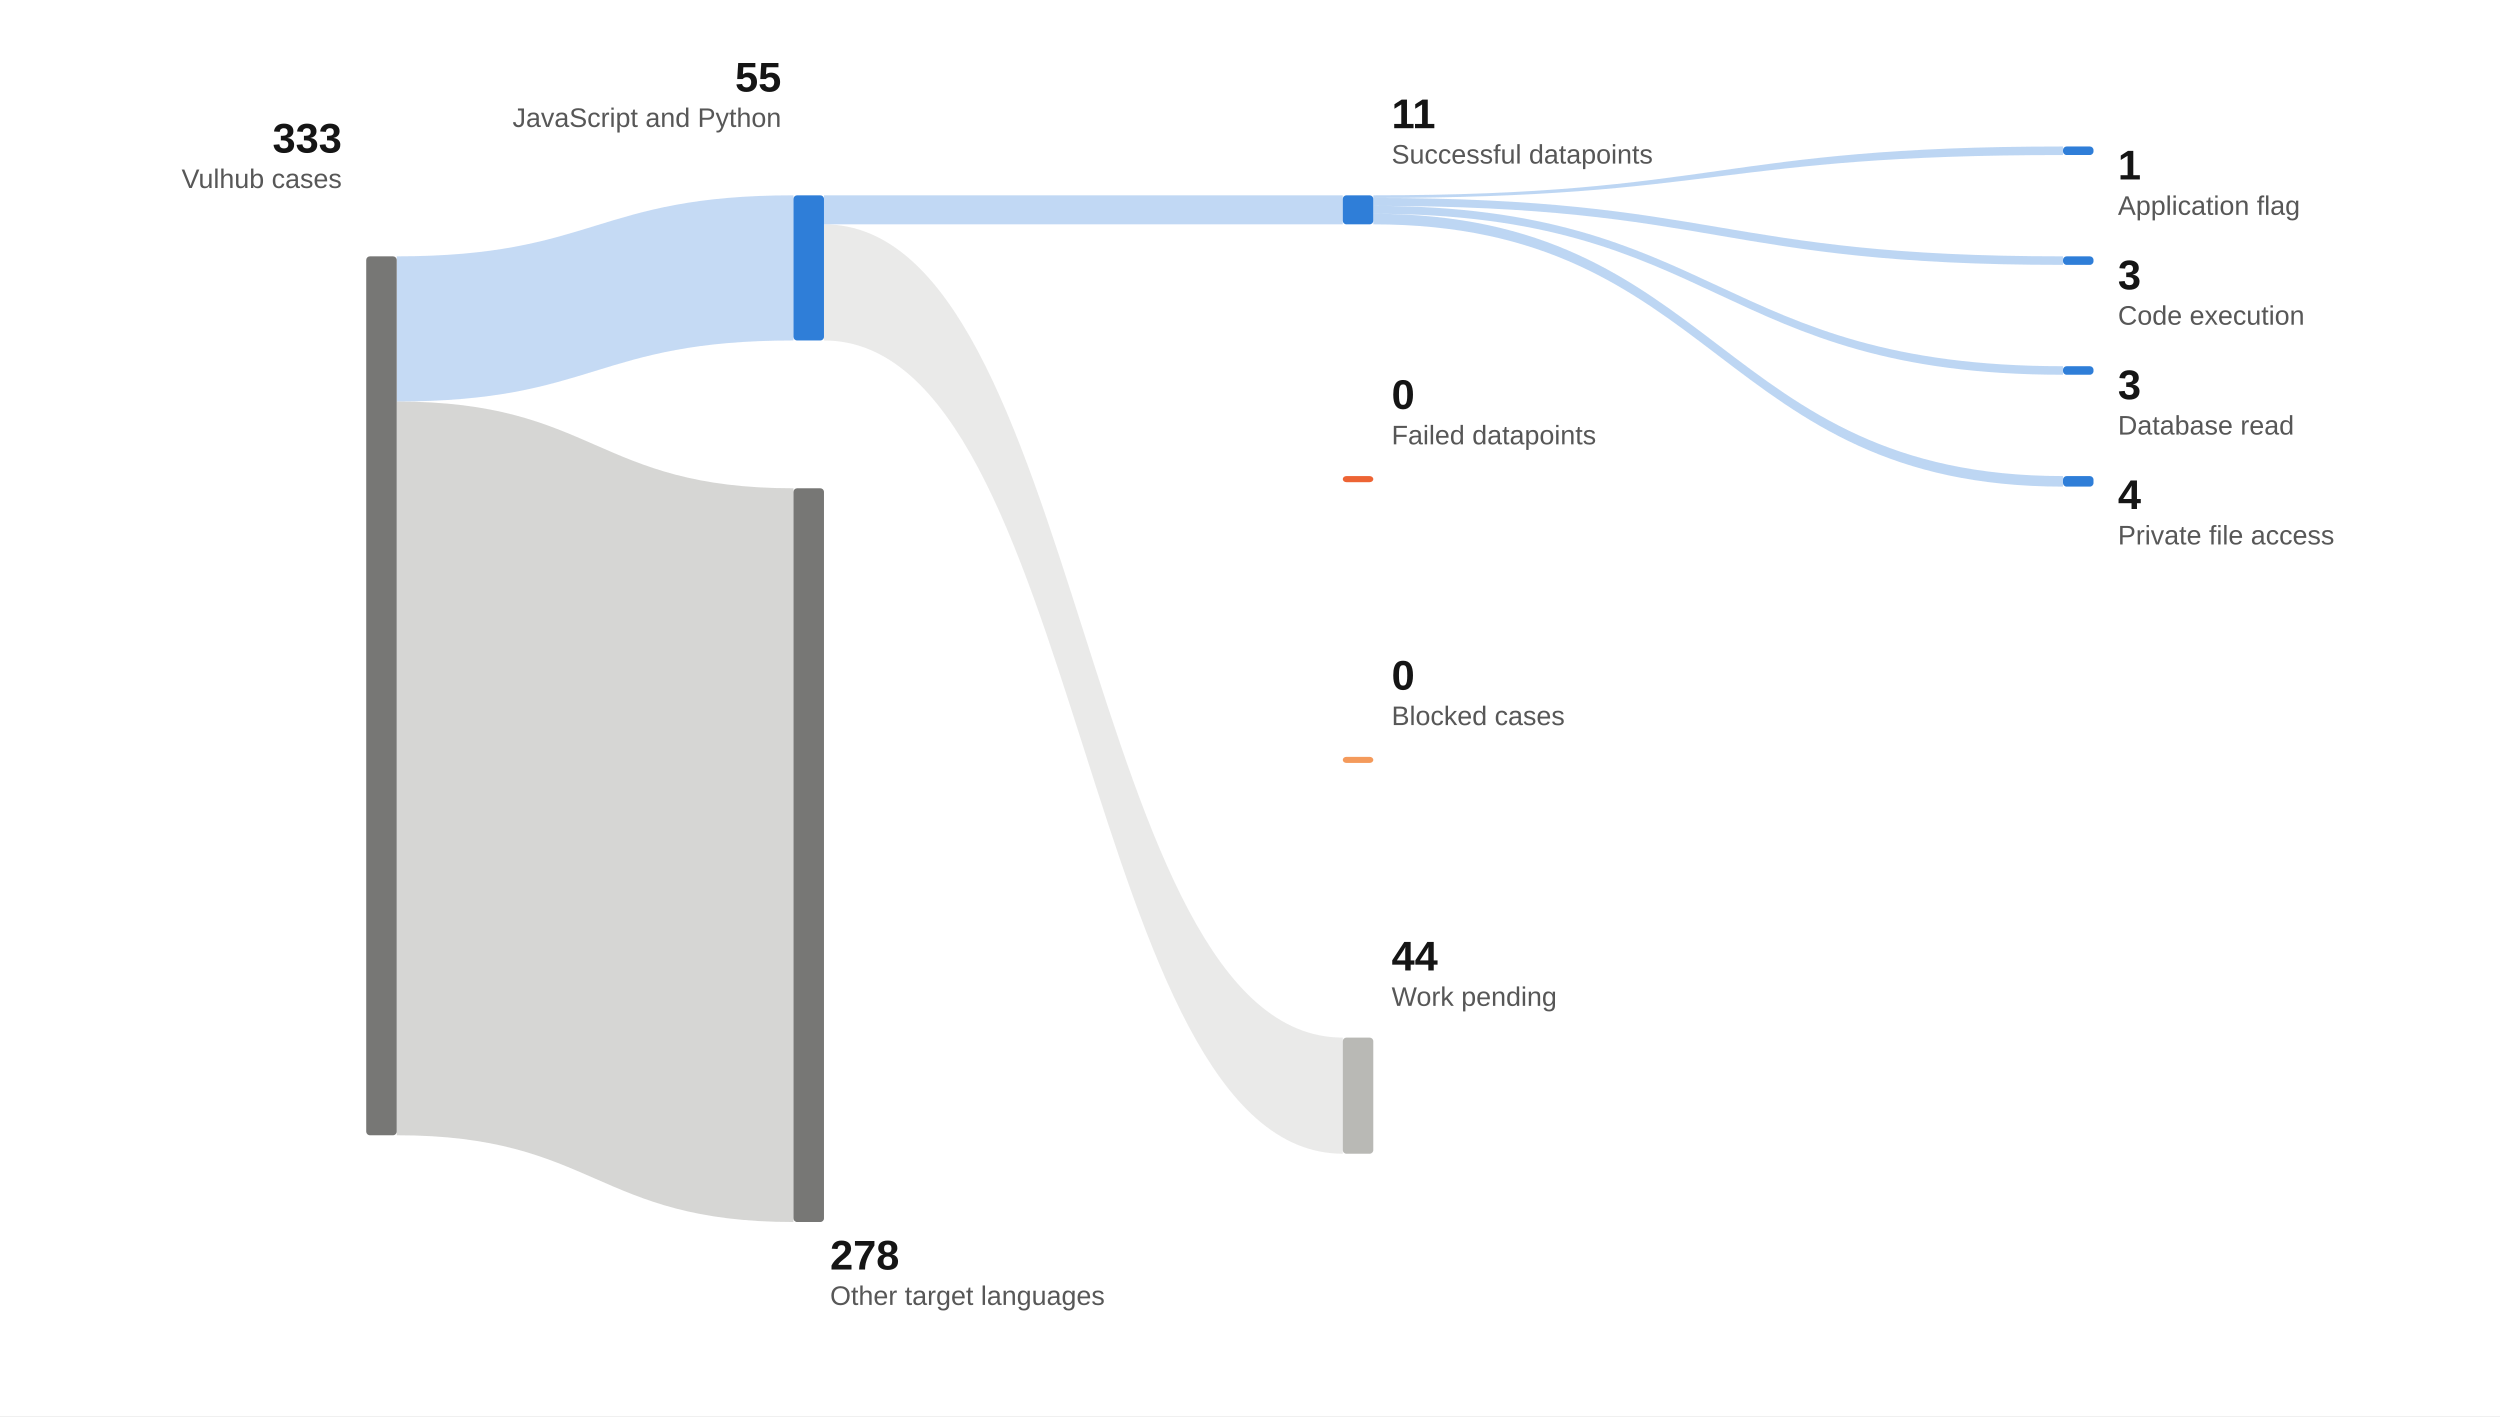
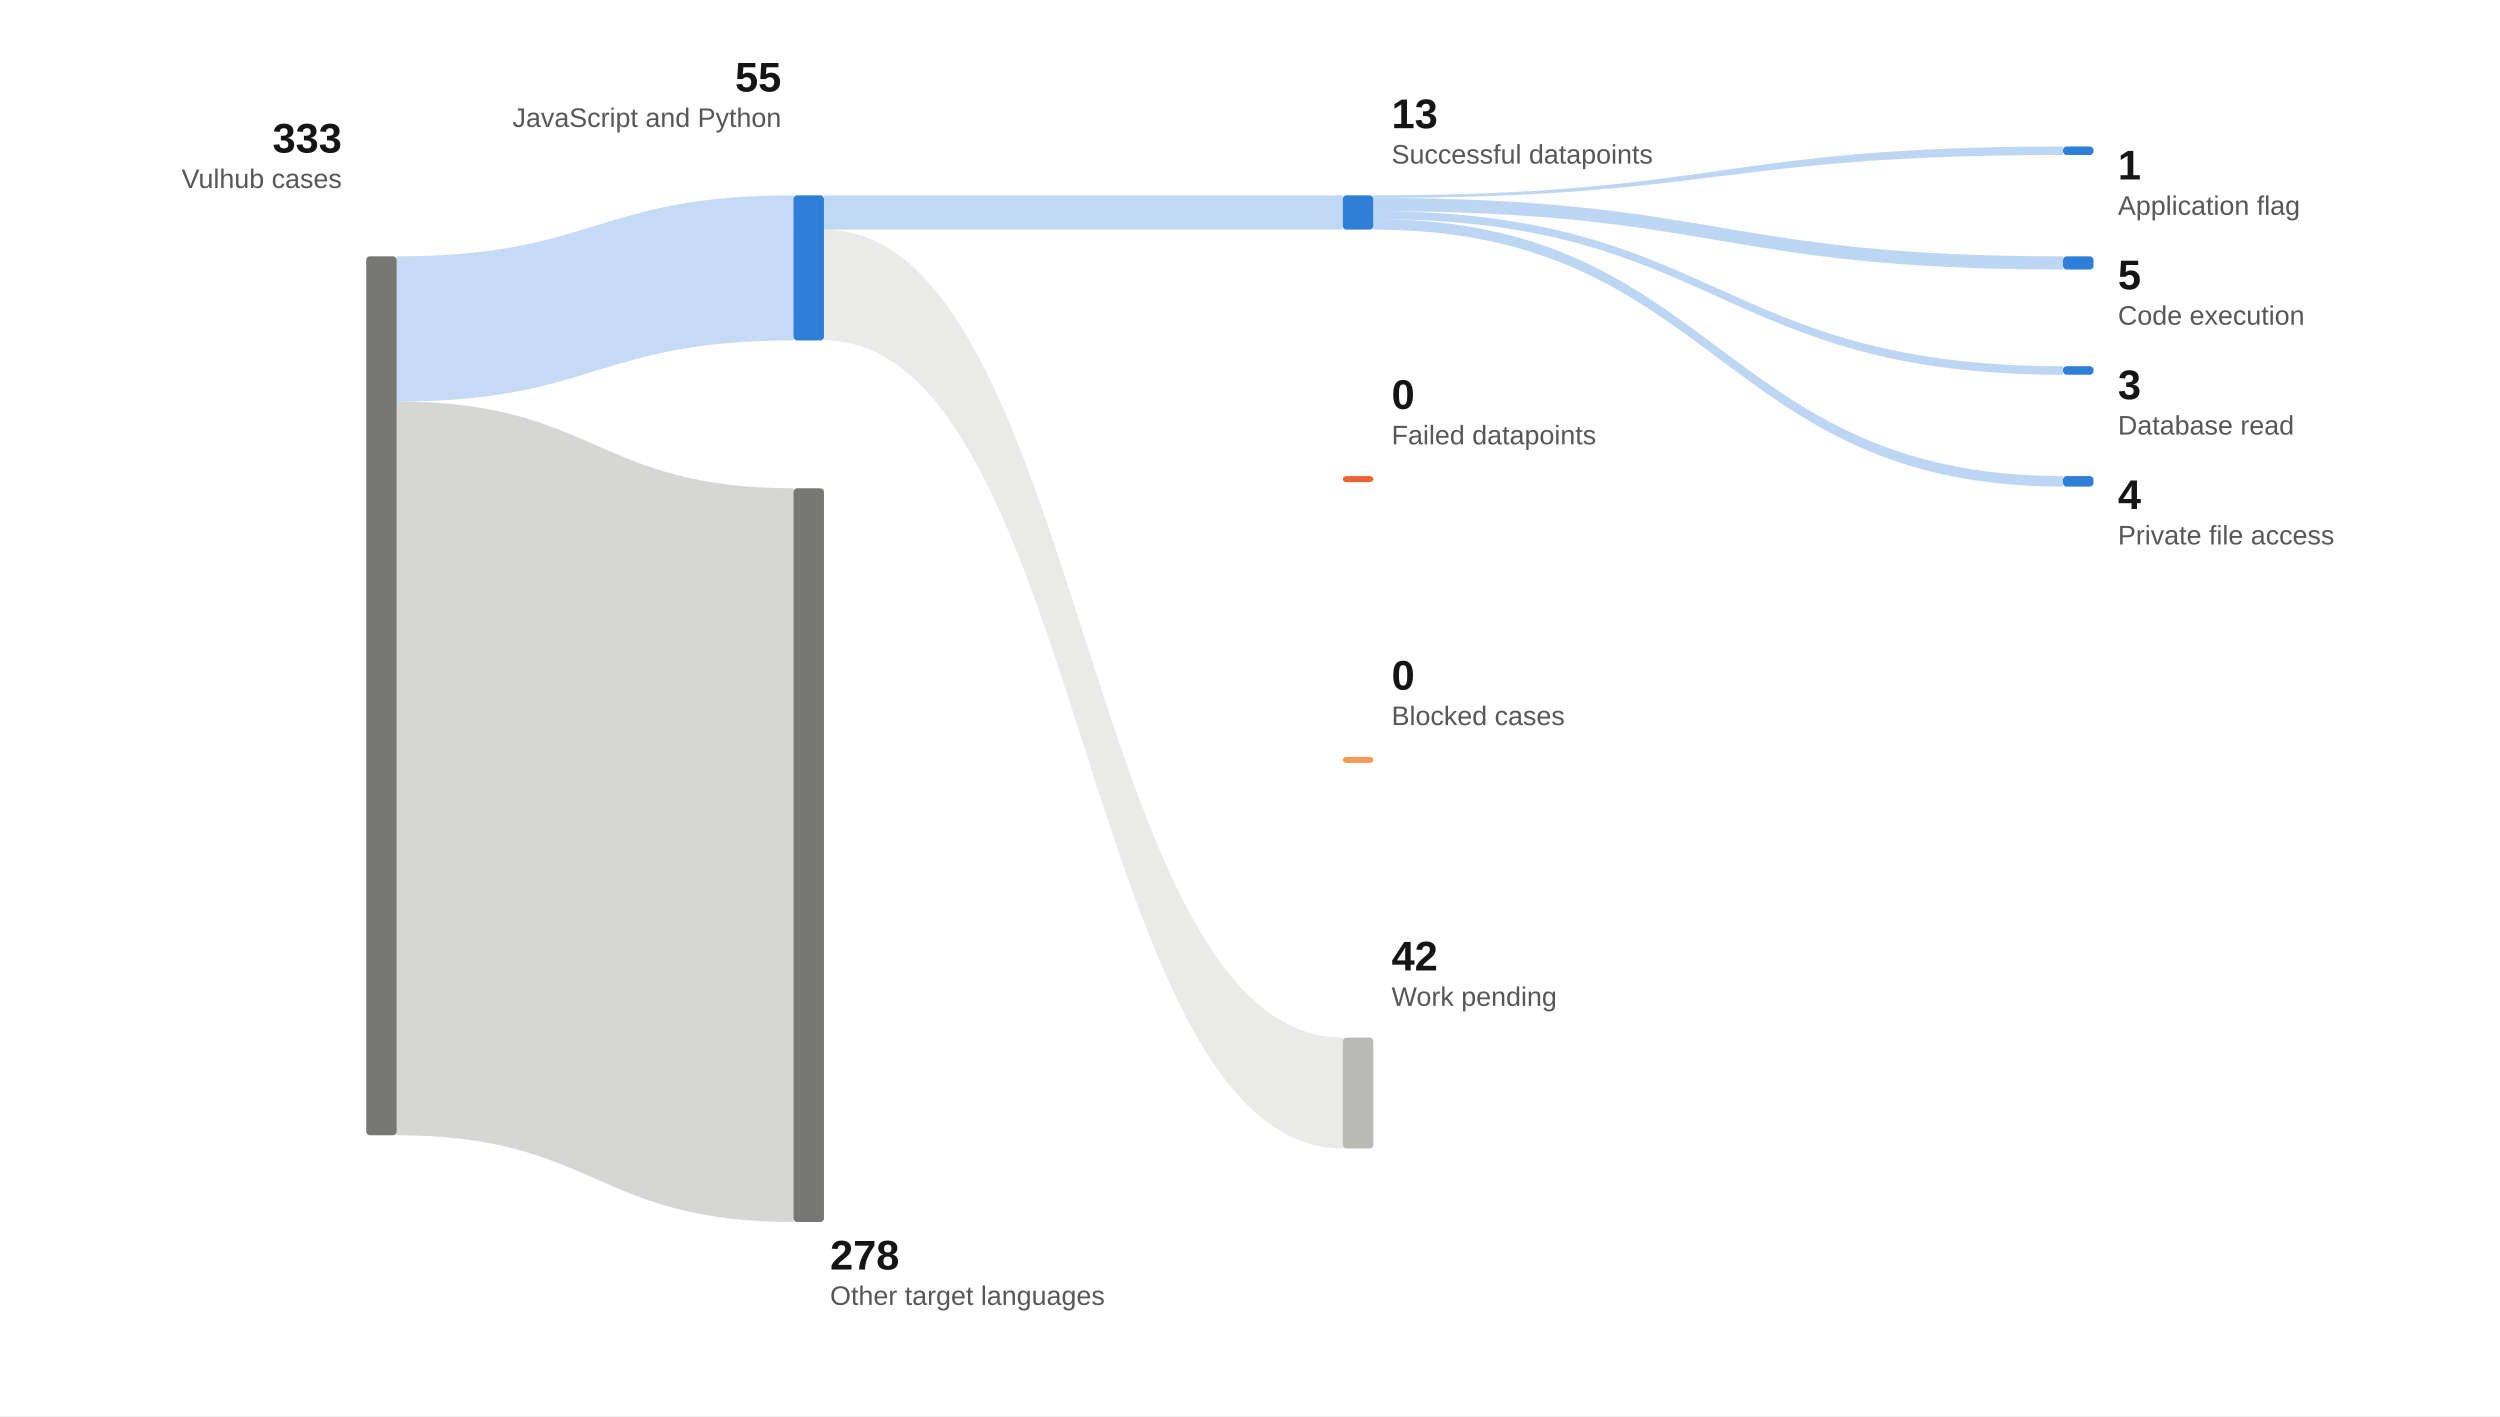
<svg xmlns="http://www.w3.org/2000/svg" width="2048" height="1160" viewBox="0 0 2048 1160">
  <style>.count{font:700 34px Arial,sans-serif;fill:#151515}.detail{font:22px Arial,sans-serif;fill:#575757}</style>
  <rect width="100%" height="100%" fill="#fff" />
  <path d="M325 210 C487.5 210 487.5 160 650 160 L650 278.919 C487.5 278.919 487.5 328.919 325 328.919 Z" fill="#3079d7" fill-opacity="0.28" />
  <path d="M325 328.919 C487.5 328.919 487.5 400 650 400 L650 1001.081 C487.5 1001.081 487.5 930.0 325 930.0 Z" fill="#aaa9a6" fill-opacity="0.48" />
-   <path d="M675 160.0 C887.5 160.0 887.5 160 1100 160 L1100 183.784 C887.5 183.784 887.5 183.784 675 183.784 Z" fill="#2f7ed8" fill-opacity="0.3" />
-   <path d="M675 183.784 C887.5 183.784 887.5 850 1100 850 L1100 945.135 C887.5 945.135 887.5 278.919 675 278.919 Z" fill="#b9b9b5" fill-opacity="0.3" />
+   <path d="M675 160.0 C887.5 160.0 887.5 160 1100 160 L1100 188.108 C887.5 188.108 887.5 188.108 675 188.108 Z" fill="#2f7ed8" fill-opacity="0.3" />
+   <path d="M675 188.108 C887.5 188.108 887.5 850 1100 850 L1100 940.811 C887.5 940.811 887.5 278.919 675 278.919 Z" fill="#b9b9b5" fill-opacity="0.3" />
  <path d="M1125 160.0 C1407.5 160.0 1407.5 120 1690 120 L1690 127 C1407.5 127 1407.5 162.162 1125 162.162 Z" fill="#2f7ed8" fill-opacity="0.32" />
  <rect x="1690" y="120" width="25" height="7" rx="3" fill="#2f7ed8" />
  <text x="1735" y="147" text-anchor="start" class="count">1</text>
  <text x="1735" y="176" text-anchor="start" class="detail">Application flag</text>
-   <path d="M1125 162.162 C1407.5 162.162 1407.5 210 1690 210 L1690 217 C1407.5 217 1407.5 168.649 1125 168.649 Z" fill="#2f7ed8" fill-opacity="0.32" />
-   <rect x="1690" y="210" width="25" height="7" rx="3" fill="#2f7ed8" />
-   <text x="1735" y="237" text-anchor="start" class="count">3</text>
+   <path d="M1125 162.162 C1407.5 162.162 1407.5 210 1690 210 L1690 220.811 C1407.5 220.811 1407.5 172.973 1125 172.973 Z" fill="#2f7ed8" fill-opacity="0.32" />
+   <rect x="1690" y="210" width="25" height="10.811" rx="3" fill="#2f7ed8" />
+   <text x="1735" y="237" text-anchor="start" class="count">5</text>
  <text x="1735" y="266" text-anchor="start" class="detail">Code execution</text>
-   <path d="M1125 168.649 C1407.5 168.649 1407.5 300 1690 300 L1690 307 C1407.5 307 1407.5 175.135 1125 175.135 Z" fill="#2f7ed8" fill-opacity="0.32" />
+   <path d="M1125 172.973 C1407.5 172.973 1407.5 300 1690 300 L1690 307 C1407.5 307 1407.5 179.459 1125 179.459 Z" fill="#2f7ed8" fill-opacity="0.32" />
  <rect x="1690" y="300" width="25" height="7" rx="3" fill="#2f7ed8" />
  <text x="1735" y="327" text-anchor="start" class="count">3</text>
  <text x="1735" y="356" text-anchor="start" class="detail">Database read</text>
-   <path d="M1125 175.135 C1407.5 175.135 1407.5 390 1690 390 L1690 398.649 C1407.5 398.649 1407.5 183.784 1125 183.784 Z" fill="#2f7ed8" fill-opacity="0.32" />
+   <path d="M1125 179.459 C1407.5 179.459 1407.5 390 1690 390 L1690 398.649 C1407.5 398.649 1407.5 188.108 1125 188.108 Z" fill="#2f7ed8" fill-opacity="0.32" />
  <rect x="1690" y="390" width="25" height="8.649" rx="3" fill="#2f7ed8" />
  <text x="1735" y="417" text-anchor="start" class="count">4</text>
  <text x="1735" y="446" text-anchor="start" class="detail">Private file access</text>
  <rect x="300" y="210" width="25" height="720" rx="3" fill="#777775" />
  <rect x="650" y="160" width="25" height="118.919" rx="3" fill="#2f7ed8" />
  <rect x="650" y="400" width="25" height="601.081" rx="3" fill="#777775" />
  <text x="280" y="125" text-anchor="end" class="count">333</text>
  <text x="280" y="154" text-anchor="end" class="detail">Vulhub cases</text>
  <text x="640" y="75" text-anchor="end" class="count">55</text>
  <text x="640" y="104" text-anchor="end" class="detail">JavaScript and Python</text>
  <text x="680" y="1040" text-anchor="start" class="count">278</text>
  <text x="680" y="1069" text-anchor="start" class="detail">Other target languages</text>
-   <rect x="1100" y="160" width="25" height="23.784" rx="3" fill="#2f7ed8" />
-   <text x="1140" y="105" text-anchor="start" class="count">11</text>
+   <rect x="1100" y="160" width="25" height="28.108" rx="3" fill="#2f7ed8" />
+   <text x="1140" y="105" text-anchor="start" class="count">13</text>
  <text x="1140" y="134" text-anchor="start" class="detail">Successful datapoints</text>
  <rect x="1100" y="390" width="25" height="5" rx="3" fill="#ed6434" />
  <text x="1140" y="335" text-anchor="start" class="count">0</text>
  <text x="1140" y="364" text-anchor="start" class="detail">Failed datapoints</text>
  <rect x="1100" y="620" width="25" height="5" rx="3" fill="#f49a5b" />
  <text x="1140" y="565" text-anchor="start" class="count">0</text>
  <text x="1140" y="594" text-anchor="start" class="detail">Blocked cases</text>
-   <rect x="1100" y="850" width="25" height="95.135" rx="3" fill="#b9b9b5" />
-   <text x="1140" y="795" text-anchor="start" class="count">44</text>
+   <rect x="1100" y="850" width="25" height="90.811" rx="3" fill="#b9b9b5" />
+   <text x="1140" y="795" text-anchor="start" class="count">42</text>
  <text x="1140" y="824" text-anchor="start" class="detail">Work pending</text>
</svg>
